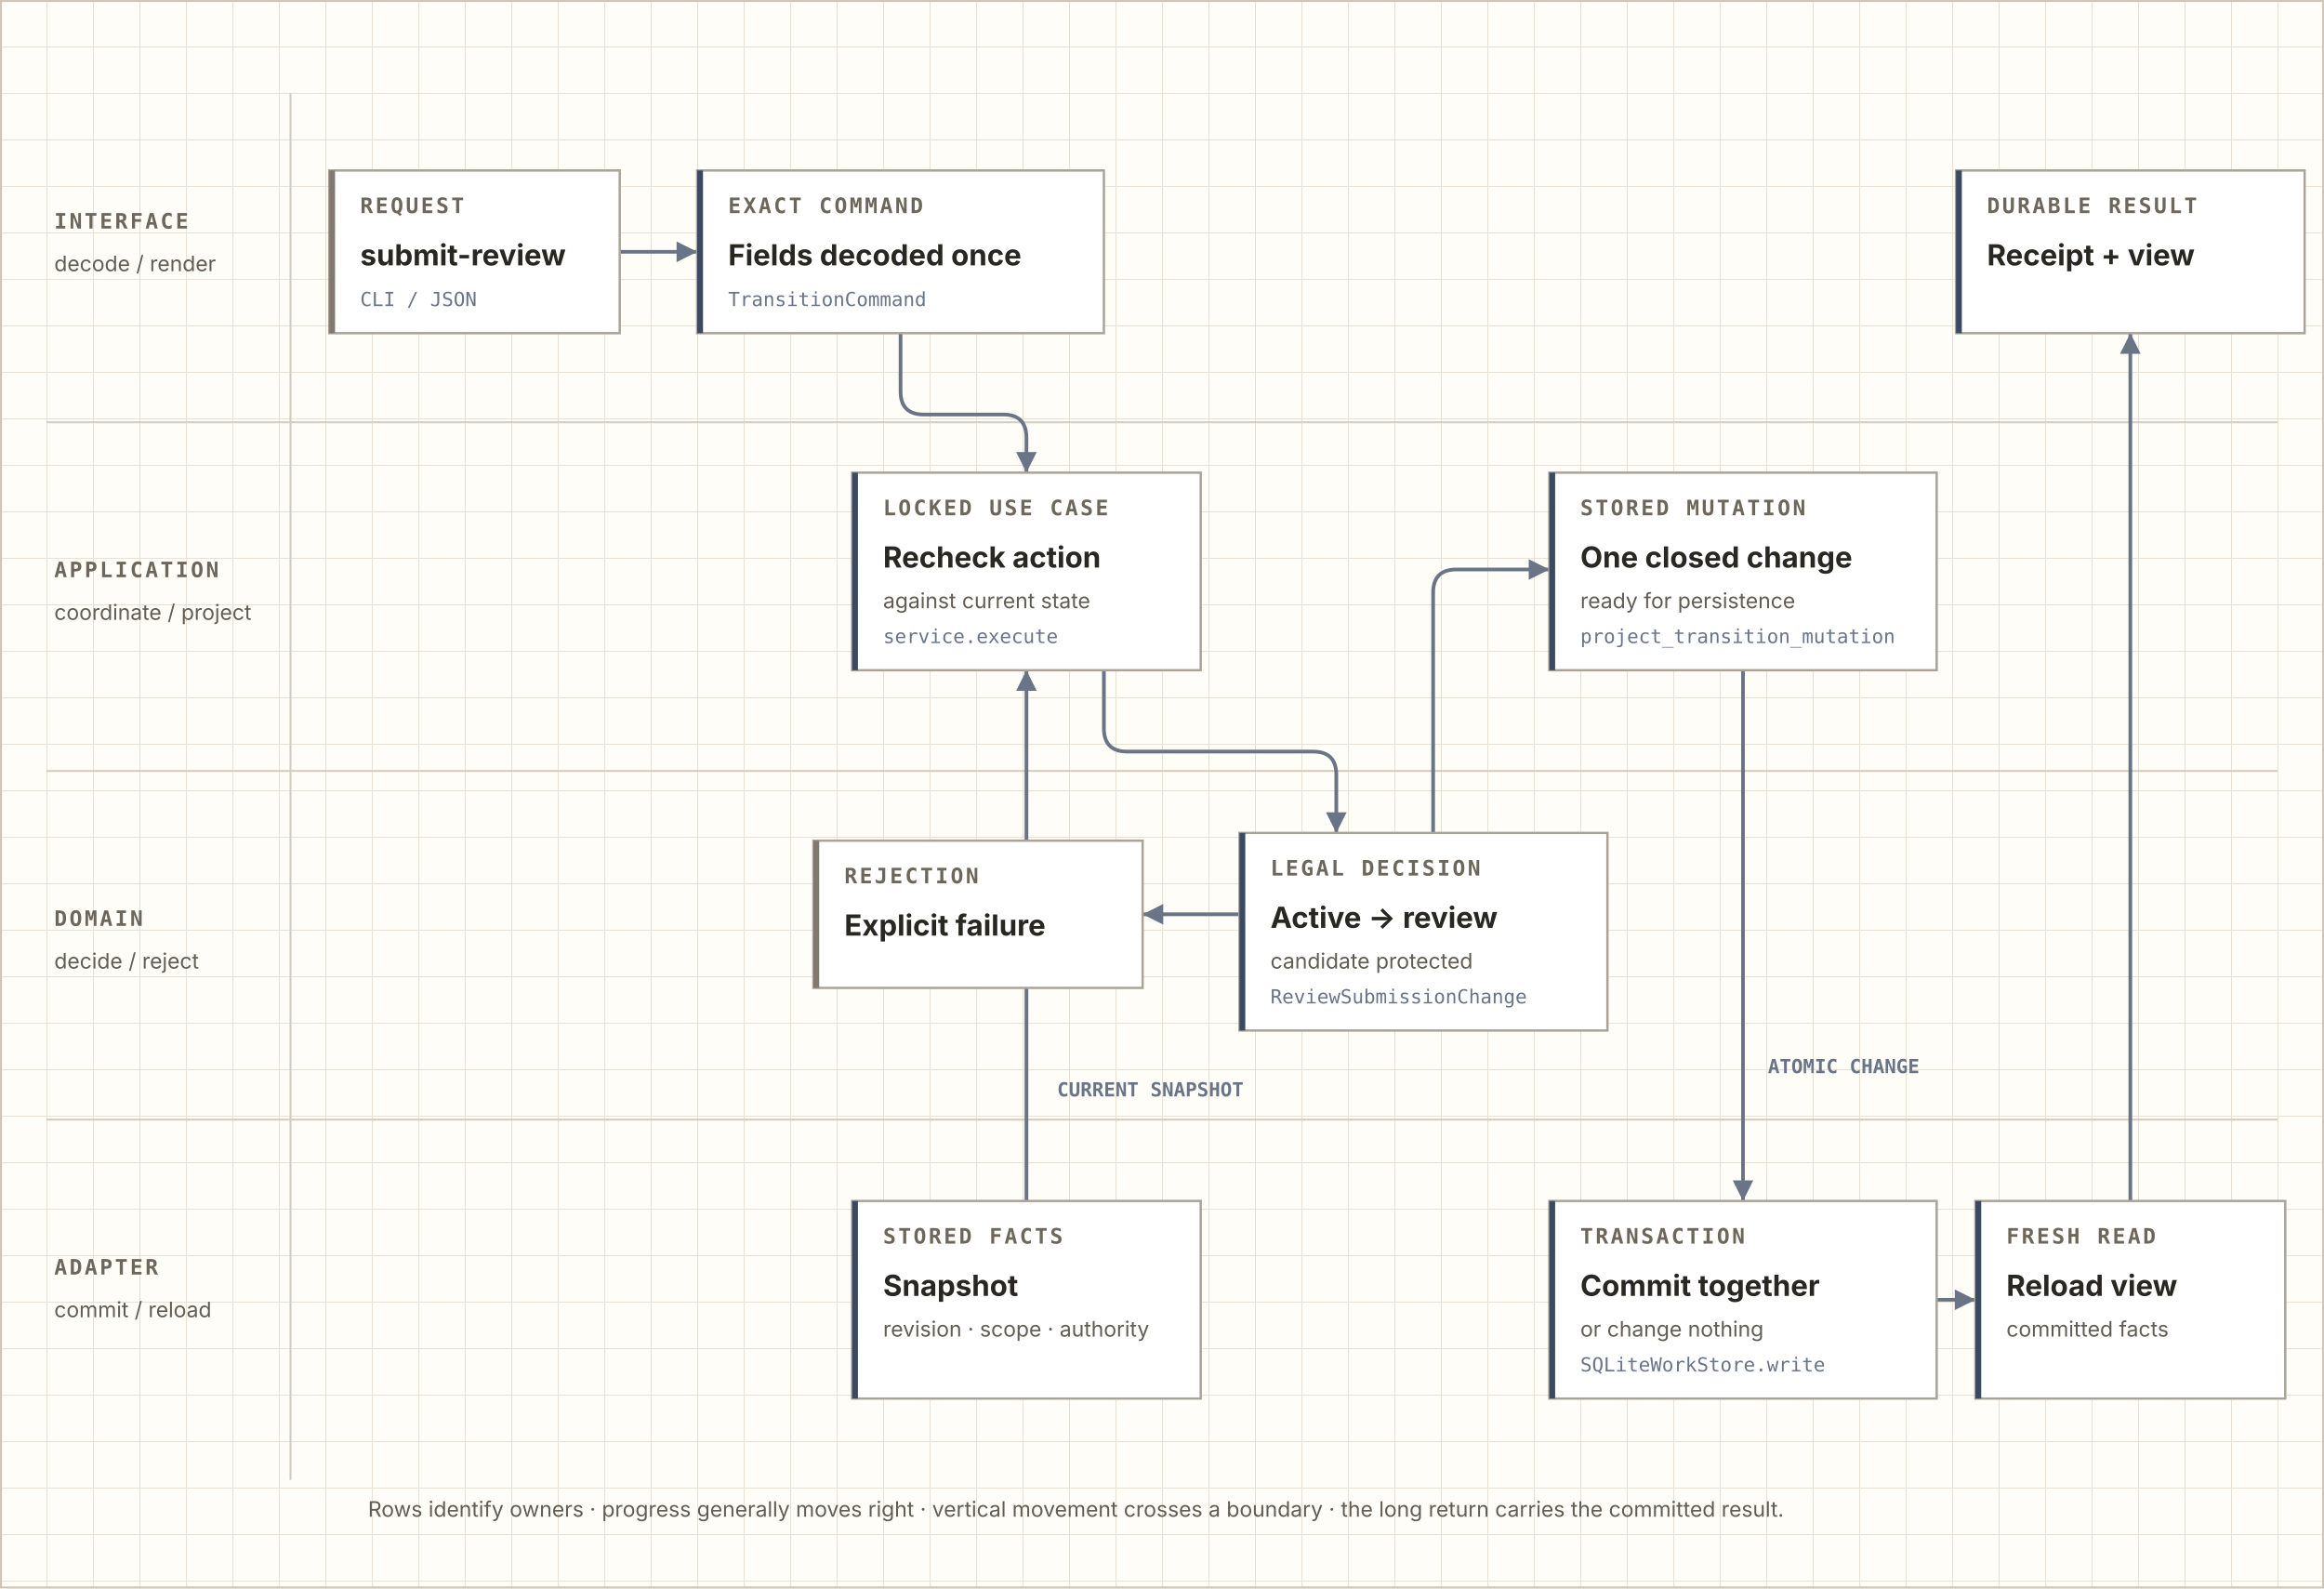
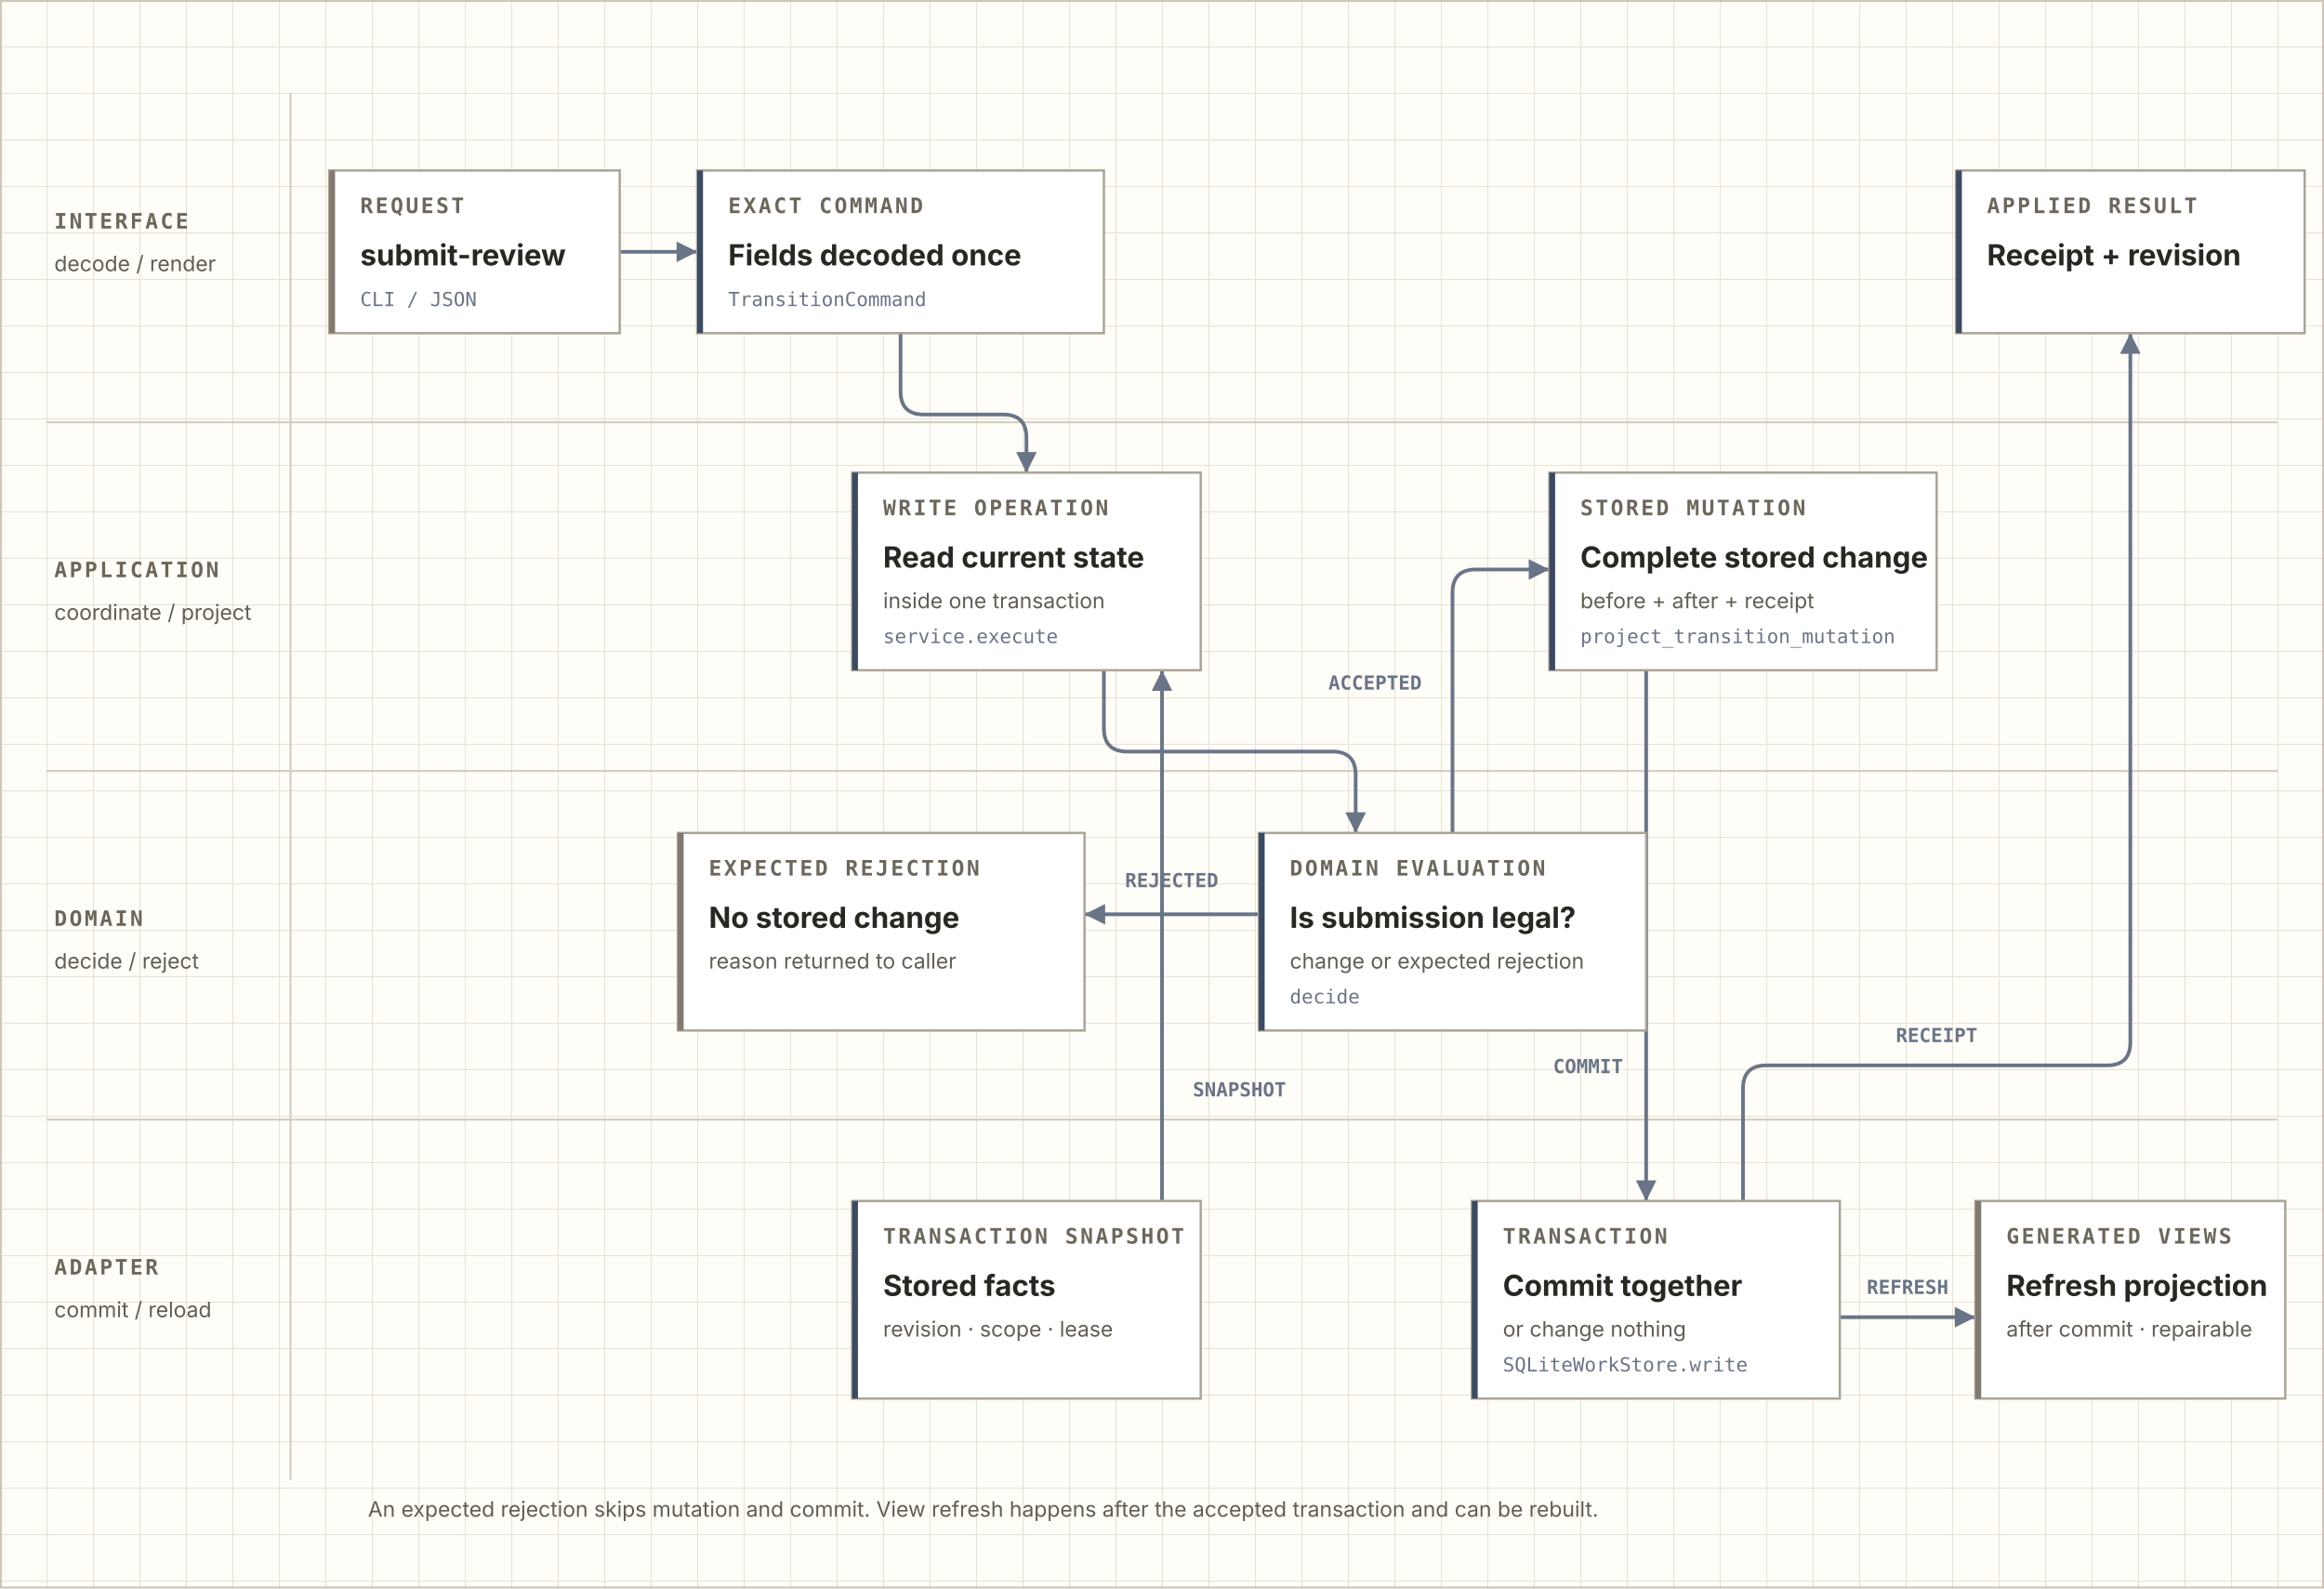
<svg xmlns="http://www.w3.org/2000/svg" role="img" aria-labelledby="title description" viewBox="0 0 1200 820">
  <defs>
    <pattern id="grid" width="24" height="24" patternUnits="userSpaceOnUse">
      <path d="M24 0H0V24" fill="none" stroke="#e8e1d5" stroke-width="1" />
    </pattern>
    <marker id="arrow" viewBox="0 0 10 10" refX="9" refY="5" markerWidth="7" markerHeight="7" orient="auto">
      <path d="M1 1L9 5L1 9Z" fill="#697487" />
    </marker>
    <style>
      text { font-family: ui-sans-serif, system-ui, -apple-system, BlinkMacSystemFont, "Segoe UI", sans-serif; fill: #292721; }
      .section-label, .box-label, .box-meta, .connector-label, .note-meta { font-family: ui-monospace, SFMono-Regular, Menlo, monospace; }
      .section-label, .box-label { font-size: 11px; font-weight: 700; letter-spacing: 0.11em; fill: #6d665b; }
      .section-subtitle { font-size: 11px; fill: #625d53; }
      .guide { stroke: #d3ccc0; stroke-width: 1; }
      .connector { fill: none; stroke: #697487; stroke-width: 1.9; stroke-linecap: round; }
      .connector-label { font-size: 10px; font-weight: 700; fill: #697487; }
      .box { fill: #fff; stroke: #aaa397; stroke-width: 1.2; }
      .box-title { font-size: 15px; font-weight: 700; }
      .box-body { font-size: 11px; fill: #625d53; }
      .box-meta { font-size: 10px; fill: #697487; }
      .note { fill: #625d53; }
      .note-meta { font-weight: 700; letter-spacing: 0.08em; fill: #6d665b; }
    </style>
  </defs>
  <rect width="1200" height="820" fill="#fffdf7" />
  <rect width="1200" height="820" fill="url(#grid)" />
  <text x="28" y="118" class="section-label">INTERFACE</text>
  <text x="28" y="140" class="section-subtitle">decode / render</text>
  <text x="28" y="298" class="section-label">APPLICATION</text>
  <text x="28" y="320" class="section-subtitle">coordinate / project</text>
  <text x="28" y="478" class="section-label">DOMAIN</text>
  <text x="28" y="500" class="section-subtitle">decide / reject</text>
  <text x="28" y="658" class="section-label">ADAPTER</text>
  <text x="28" y="680" class="section-subtitle">commit / reload</text>
  <line x1="150" y1="48" x2="150" y2="764" class="guide" />
  <line x1="24" y1="218" x2="1176" y2="218" class="guide" />
  <line x1="24" y1="398" x2="1176" y2="398" class="guide" />
  <line x1="24" y1="578" x2="1176" y2="578" class="guide" />
  <path d="M320 130L360 130" class="connector" marker-end="url(#arrow)" />
  <path d="M465 172L465 202Q465 214 477 214L518 214Q530 214 530 226L530 244" class="connector" marker-end="url(#arrow)" />
-   <path d="M530 620L530 346" class="connector" marker-end="url(#arrow)" />
-   <text x="594" y="566" text-anchor="middle" class="connector-label">CURRENT SNAPSHOT</text>
-   <path d="M570 346L570 376Q570 388 582 388L678 388Q690 388 690 400L690 430" class="connector" marker-end="url(#arrow)" />
-   <path d="M640 472L590 472" class="connector" marker-end="url(#arrow)" />
-   <path d="M740 430L740 306Q740 294 752 294L800 294" class="connector" marker-end="url(#arrow)" />
-   <path d="M900 346L900 620" class="connector" marker-end="url(#arrow)" />
-   <text x="952" y="554" text-anchor="middle" class="connector-label">ATOMIC CHANGE</text>
-   <path d="M1000 671L1020 671" class="connector" marker-end="url(#arrow)" />
-   <path d="M1100 620L1100 172" class="connector" marker-end="url(#arrow)" />
+   <path d="M600 620L600 346" class="connector" marker-end="url(#arrow)" />
+   <text x="640" y="566" text-anchor="middle" class="connector-label">SNAPSHOT</text>
+   <path d="M570 346L570 376Q570 388 582 388L688 388Q700 388 700 400L700 430" class="connector" marker-end="url(#arrow)" />
+   <path d="M650 472L560 472" class="connector" marker-end="url(#arrow)" />
+   <text x="605" y="458" text-anchor="middle" class="connector-label">REJECTED</text>
+   <path d="M750 430L750 306Q750 294 762 294L800 294" class="connector" marker-end="url(#arrow)" />
+   <text x="710" y="356" text-anchor="middle" class="connector-label">ACCEPTED</text>
+   <path d="M850 346L850 620" class="connector" marker-end="url(#arrow)" />
+   <text x="820" y="554" text-anchor="middle" class="connector-label">COMMIT</text>
+   <path d="M900 620L900 562Q900 550 912 550L1088 550Q1100 550 1100 538L1100 172" class="connector" marker-end="url(#arrow)" />
+   <text x="1000" y="538" text-anchor="middle" class="connector-label">RECEIPT</text>
+   <path d="M950 680L1020 680" class="connector" marker-end="url(#arrow)" />
+   <text x="985" y="668" text-anchor="middle" class="connector-label">REFRESH</text>
  <rect x="170" y="88" width="150" height="84" class="box" />
  <rect x="170" y="88" width="3" height="84" fill="#81796f" />
  <text x="186" y="110" class="box-label">REQUEST</text>
  <text x="186" y="137" class="box-title">submit-review</text>
  <text x="186" y="158" class="box-meta">CLI / JSON</text>
  <rect x="360" y="88" width="210" height="84" class="box" />
  <rect x="360" y="88" width="3" height="84" fill="#394a62" />
  <text x="376" y="110" class="box-label">EXACT COMMAND</text>
  <text x="376" y="137" class="box-title">Fields decoded once</text>
  <text x="376" y="158" class="box-meta">TransitionCommand</text>
  <rect x="1010" y="88" width="180" height="84" class="box" />
  <rect x="1010" y="88" width="3" height="84" fill="#394a62" />
-   <text x="1026" y="110" class="box-label">DURABLE RESULT</text>
-   <text x="1026" y="137" class="box-title">Receipt + view</text>
+   <text x="1026" y="110" class="box-label">APPLIED RESULT</text>
+   <text x="1026" y="137" class="box-title">Receipt + revision</text>
  <rect x="440" y="244" width="180" height="102" class="box" />
  <rect x="440" y="244" width="3" height="102" fill="#394a62" />
-   <text x="456" y="266" class="box-label">LOCKED USE CASE</text>
-   <text x="456" y="293" class="box-title">Recheck action</text>
-   <text x="456" y="314" class="box-body">against current state</text>
+   <text x="456" y="266" class="box-label">WRITE OPERATION</text>
+   <text x="456" y="293" class="box-title">Read current state</text>
+   <text x="456" y="314" class="box-body">inside one transaction</text>
  <text x="456" y="332" class="box-meta">service.execute</text>
  <rect x="800" y="244" width="200" height="102" class="box" />
  <rect x="800" y="244" width="3" height="102" fill="#394a62" />
  <text x="816" y="266" class="box-label">STORED MUTATION</text>
-   <text x="816" y="293" class="box-title">One closed change</text>
-   <text x="816" y="314" class="box-body">ready for persistence</text>
+   <text x="816" y="293" class="box-title">Complete stored change</text>
+   <text x="816" y="314" class="box-body">before + after + receipt</text>
  <text x="816" y="332" class="box-meta">project_transition_mutation</text>
-   <rect x="420" y="434" width="170" height="76" class="box" />
-   <rect x="420" y="434" width="3" height="76" fill="#81796f" />
-   <text x="436" y="456" class="box-label">REJECTION</text>
-   <text x="436" y="483" class="box-title">Explicit failure</text>
-   <rect x="640" y="430" width="190" height="102" class="box" />
-   <rect x="640" y="430" width="3" height="102" fill="#394a62" />
-   <text x="656" y="452" class="box-label">LEGAL DECISION</text>
-   <text x="656" y="479" class="box-title">Active → review</text>
-   <text x="656" y="500" class="box-body">candidate protected</text>
-   <text x="656" y="518" class="box-meta">ReviewSubmissionChange</text>
+   <rect x="350" y="430" width="210" height="102" class="box" />
+   <rect x="350" y="430" width="3" height="102" fill="#81796f" />
+   <text x="366" y="452" class="box-label">EXPECTED REJECTION</text>
+   <text x="366" y="479" class="box-title">No stored change</text>
+   <text x="366" y="500" class="box-body">reason returned to caller</text>
+   <rect x="650" y="430" width="200" height="102" class="box" />
+   <rect x="650" y="430" width="3" height="102" fill="#394a62" />
+   <text x="666" y="452" class="box-label">DOMAIN EVALUATION</text>
+   <text x="666" y="479" class="box-title">Is submission legal?</text>
+   <text x="666" y="500" class="box-body">change or expected rejection</text>
+   <text x="666" y="518" class="box-meta">decide</text>
  <rect x="440" y="620" width="180" height="102" class="box" />
  <rect x="440" y="620" width="3" height="102" fill="#394a62" />
-   <text x="456" y="642" class="box-label">STORED FACTS</text>
-   <text x="456" y="669" class="box-title">Snapshot</text>
-   <text x="456" y="690" class="box-body">revision · scope · authority</text>
-   <rect x="800" y="620" width="200" height="102" class="box" />
-   <rect x="800" y="620" width="3" height="102" fill="#394a62" />
-   <text x="816" y="642" class="box-label">TRANSACTION</text>
-   <text x="816" y="669" class="box-title">Commit together</text>
-   <text x="816" y="690" class="box-body">or change nothing</text>
-   <text x="816" y="708" class="box-meta">SQLiteWorkStore.write</text>
+   <text x="456" y="642" class="box-label">TRANSACTION SNAPSHOT</text>
+   <text x="456" y="669" class="box-title">Stored facts</text>
+   <text x="456" y="690" class="box-body">revision · scope · lease</text>
+   <rect x="760" y="620" width="190" height="102" class="box" />
+   <rect x="760" y="620" width="3" height="102" fill="#394a62" />
+   <text x="776" y="642" class="box-label">TRANSACTION</text>
+   <text x="776" y="669" class="box-title">Commit together</text>
+   <text x="776" y="690" class="box-body">or change nothing</text>
+   <text x="776" y="708" class="box-meta">SQLiteWorkStore.write</text>
  <rect x="1020" y="620" width="160" height="102" class="box" />
-   <rect x="1020" y="620" width="3" height="102" fill="#394a62" />
-   <text x="1036" y="642" class="box-label">FRESH READ</text>
-   <text x="1036" y="669" class="box-title">Reload view</text>
-   <text x="1036" y="690" class="box-body">committed facts</text>
-   <text x="190" y="783" text-anchor="start" font-size="11" class="note">Rows identify owners · progress generally moves right · vertical movement crosses a boundary · the long return carries the committed result.</text>
+   <rect x="1020" y="620" width="3" height="102" fill="#81796f" />
+   <text x="1036" y="642" class="box-label">GENERATED VIEWS</text>
+   <text x="1036" y="669" class="box-title">Refresh projection</text>
+   <text x="1036" y="690" class="box-body">after commit · repairable</text>
+   <text x="190" y="783" text-anchor="start" font-size="11" class="note">An expected rejection skips mutation and commit. View refresh happens after the accepted transaction and can be rebuilt.</text>
  <rect x="0.5" y="0.5" width="1199" height="819" fill="none" stroke="#cec7b9" />
</svg>
